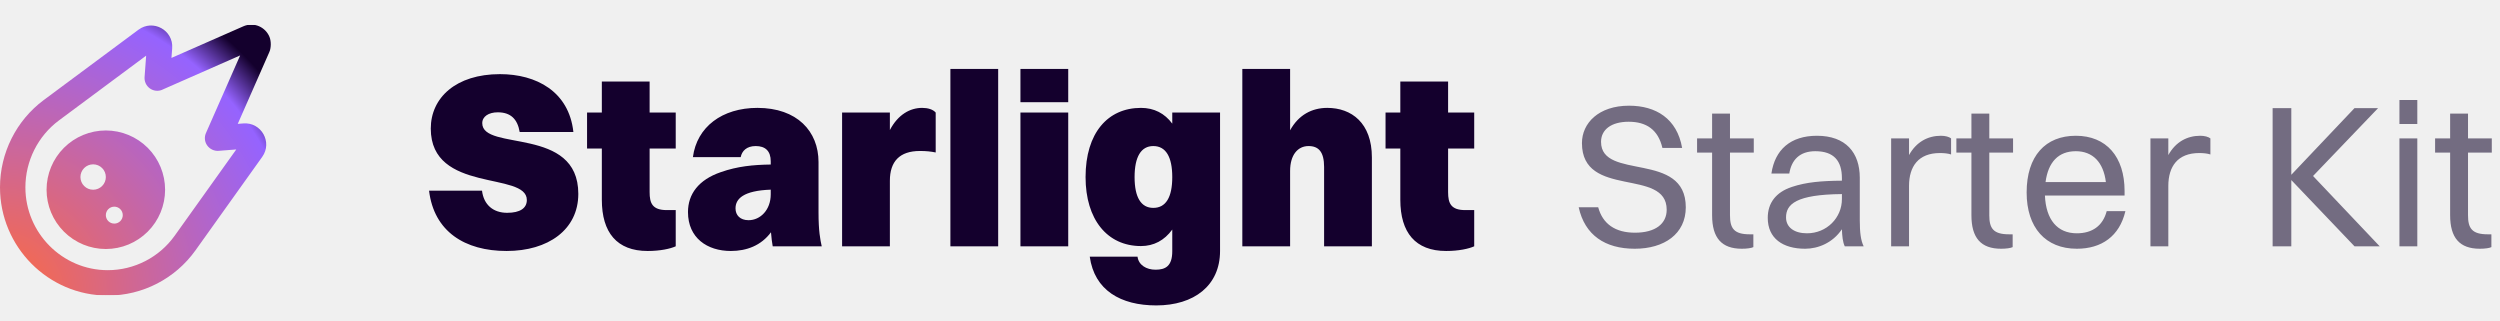
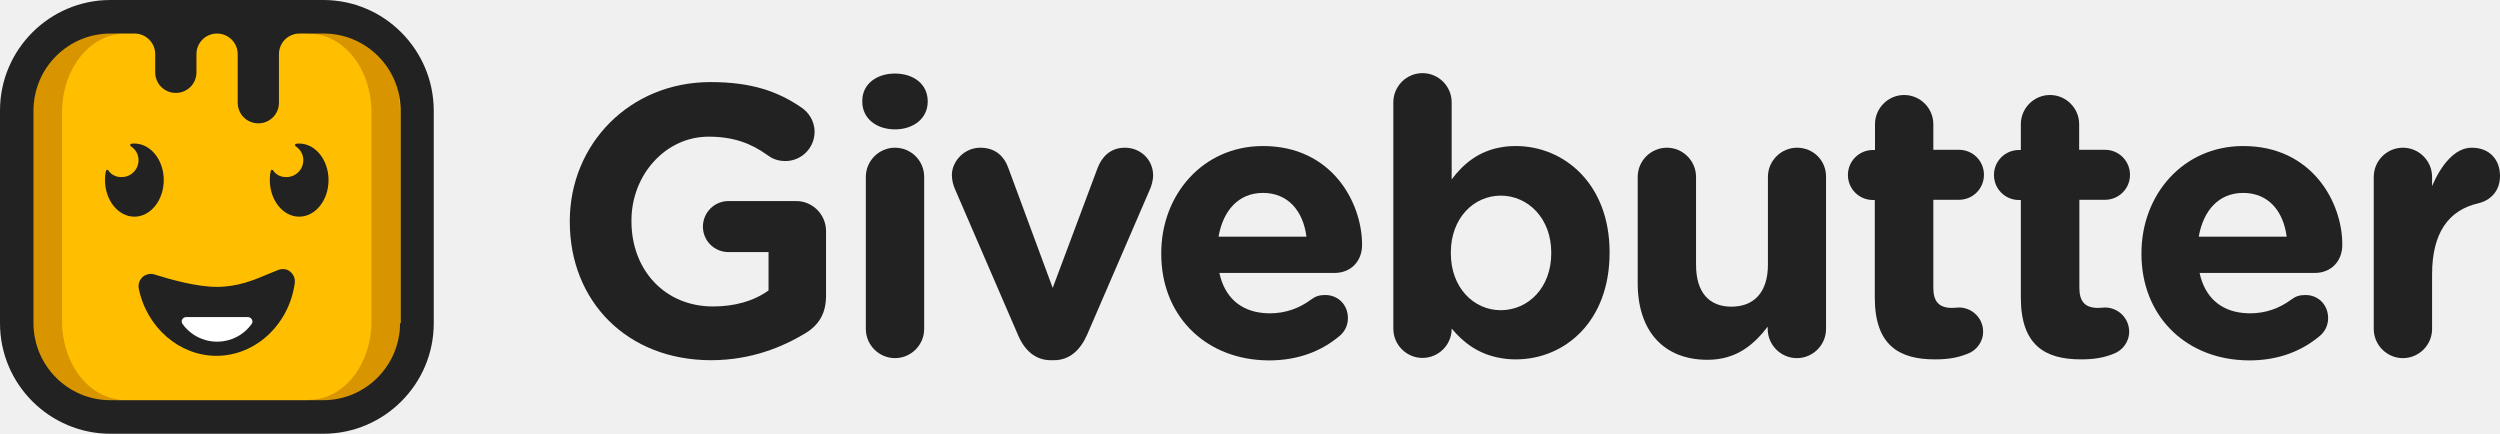
- <svg xmlns="http://www.w3.org/2000/svg" width="203" height="26" viewBox="0 0 203 26" fill="none">
-   <g clip-path="url(#clip0_4102_1237)">
-     <mask id="mask0_4102_1237" style="mask-type:luminance" maskUnits="userSpaceOnUse" x="0" y="2" width="22" height="22">
-       <path d="M22 2H0V24H22V2Z" fill="white" />
-     </mask>
-     <g mask="url(#mask0_4102_1237)">
-       <path d="M20.402 2C20.178 2 19.959 2.047 19.757 2.138L13.922 4.703L13.982 3.921C14.089 2.451 12.427 1.536 11.245 2.413L3.554 8.123C1.315 9.786 0 12.428 0 15.213C0 20.038 3.91 24 8.748 24C11.572 24 14.223 22.634 15.868 20.335L21.295 12.734C22.142 11.548 21.218 9.911 19.766 10.022L19.306 10.057L21.863 4.243C21.953 4.041 22 3.822 22 3.598C22 2.718 21.282 2 20.402 2ZM13.183 7.281L19.499 4.501L16.723 10.804C16.577 11.135 16.616 11.522 16.827 11.814C17.037 12.106 17.385 12.274 17.746 12.248L19.186 12.136L14.184 19.14C12.934 20.893 10.905 21.938 8.748 21.938C5.062 21.938 2.062 18.913 2.062 15.213C2.062 13.077 3.077 11.049 4.787 9.777L11.868 4.518L11.739 6.263C11.713 6.623 11.877 6.971 12.173 7.182C12.47 7.393 12.852 7.431 13.183 7.285V7.281ZM8.594 20.219C9.87 20.219 11.094 19.712 11.997 18.809C12.899 17.907 13.406 16.683 13.406 15.406C13.406 14.13 12.899 12.906 11.997 12.003C11.094 11.101 9.87 10.594 8.594 10.594C7.317 10.594 6.093 11.101 5.191 12.003C4.288 12.906 3.781 14.13 3.781 15.406C3.781 16.683 4.288 17.907 5.191 18.809C6.093 19.712 7.317 20.219 8.594 20.219ZM7.562 13.344C7.836 13.344 8.098 13.452 8.292 13.646C8.485 13.839 8.594 14.101 8.594 14.375C8.594 14.649 8.485 14.911 8.292 15.104C8.098 15.298 7.836 15.406 7.562 15.406C7.289 15.406 7.027 15.298 6.833 15.104C6.64 14.911 6.531 14.649 6.531 14.375C6.531 14.101 6.64 13.839 6.833 13.646C7.027 13.452 7.289 13.344 7.562 13.344ZM8.594 17.469C8.594 17.286 8.666 17.111 8.795 16.983C8.924 16.854 9.099 16.781 9.281 16.781C9.464 16.781 9.638 16.854 9.767 16.983C9.896 17.111 9.969 17.286 9.969 17.469C9.969 17.651 9.896 17.826 9.767 17.955C9.638 18.084 9.464 18.156 9.281 18.156C9.099 18.156 8.924 18.084 8.795 17.955C8.666 17.826 8.594 17.651 8.594 17.469Z" fill="url(#paint0_radial_4102_1237)" />
+ <svg xmlns="http://www.w3.org/2000/svg" version="1.1" id="Layer_1" x="0px" y="0px" viewBox="0 0 1200 208.1" style="enable-background:new 0 0 1200 208.1;" xml:space="preserve">
+   <style type="text/css">
+ 	.st0{fill:#FFBF00;}
+ 	.st1{fill:#D89500;}
+ 	.st2{fill:#222222;}
+ 	.st3{fill:#FFFFFF;}
+ </style>
+   <g>
+     <g>
+       <g>
+         <g>
+           <path class="st0" d="M154.5,5.2H53.7C26.9,5.2,5.2,26.9,5.2,53.7v100.8c0,26.8,21.7,48.5,48.5,48.5h100.8      c26.8,0,48.5-21.7,48.5-48.5V53.7C203,26.9,181.3,5.2,154.5,5.2z" />
+           <path class="st1" d="M148.1,191.9h0.3c16.5,0,29.9-16.9,29.9-37.7V53.9c0-20.8-13.4-37.7-29.9-37.7h-0.3l3.6-12.8h0.3      c22.1,0,40,22.6,40,50.5v100.4c0,27.9-17.9,50.5-40,50.5h-0.3L148.1,191.9z" />
+           <path class="st1" d="M56.4,191.9h3.3c-16.5,0-29.9-16.9-29.9-37.7V53.9c0-20.8,13.4-37.7,29.9-37.7h-3.3V3.4h-0.3      c-22.1,0-40,22.6-40,50.5v100.4c0,27.9,17.9,50.5,40,50.5h0.3V191.9z" />
+           <g>
+             <path class="st2" d="M103.9,170.8c-17.8,0-33.5-13.6-37.3-32.3c-0.2-1-0.1-2,0.2-3c0.3-1,0.9-1.8,1.6-2.5       c0.7-0.7,1.7-1.1,2.6-1.4c1-0.2,2-0.2,3,0.1c8.3,2.6,20.5,6,30,6c10.2,0,17.8-3.2,25.8-6.6c1.2-0.5,2.5-1,3.7-1.5       c0.9-0.4,2-0.5,3-0.4c1,0.1,2,0.5,2.8,1.2c0.8,0.6,1.4,1.5,1.8,2.4c0.4,0.9,0.5,2,0.4,3C138.8,155.8,122.6,170.8,103.9,170.8z" />
+             <path class="st3" d="M119,152.2c1.7,0,2.8,2,1.8,3.3c-1.5,2.1-3.4,3.9-5.6,5.3c-3.3,2.1-7.1,3.2-11,3.2c-3.9,0-7.7-1.1-11-3.2       c-2.2-1.4-4.1-3.2-5.6-5.3c-1-1.4,0-3.3,1.8-3.3H119z" />
+           </g>
+           <path class="st2" d="M155.2,0H53C23.8,0,0,23.8,0,53v102.2c0,29.2,23.8,53,53,53h102.2c29.2,0,53-23.8,53-53V53      C208.1,23.8,184.4,0,155.2,0z M192,155.2c0,20.3-16.5,36.9-36.9,36.9H53c-20.3,0-36.9-16.5-36.9-36.9V53      c0-20.3,16.5-36.9,36.9-36.9h11.6c5.4,0,9.9,4.4,9.9,9.9v0c0,0,0,0,0,0v8.7c0,5.5,4.4,9.9,9.9,9.9c5.5,0,9.9-4.4,9.9-9.9V26      c0,0,0,0,0,0l0,0c0-5.5,4.4-9.9,9.9-9.9h0c5.4,0,9.9,4.4,9.9,9.9l0,23.3c0,5.5,4.4,9.9,9.9,9.9c5.5,0,9.9-4.4,9.9-9.9l0-23.3      c0-5.5,4.4-9.9,9.9-9.9h11.6c20.3,0,36.9,16.5,36.9,36.9V155.2z" />
+         </g>
+       </g>
+       <g>
+         <path class="st2" d="M143.6,68.9c-0.4,0-0.9,0-1.3,0.1c0,0,0,0,0,0c0,0,0,0,0,0c0,0-0.1,0-0.1,0c-0.1,0-0.2,0.1-0.3,0.1     c-0.2,0.1-0.3,0.3-0.3,0.5c0,0.2,0.1,0.4,0.2,0.5c0,0,0,0,0.1,0.1c2.7,1.7,4.3,5,3.5,8.5c-0.7,3.2-3.4,5.7-6.6,6.2     c-3.3,0.5-6.1-0.7-7.7-3.1c0,0-0.2-0.3-0.5-0.3c-0.5,0-0.6,0.5-0.6,0.5c-0.4,1.5-0.5,2.8-0.5,4.4c0,9.7,6.3,17.6,14.1,17.6     c7.8,0,14.1-7.9,14.1-17.6C157.7,76.8,151.4,68.9,143.6,68.9z" />
+       </g>
+       <path class="st2" d="M64.5,68.9c-0.4,0-0.9,0-1.3,0.1c0,0,0,0,0,0c0,0,0,0,0,0c0,0-0.1,0-0.1,0c-0.1,0-0.2,0.1-0.3,0.1    c-0.2,0.1-0.3,0.3-0.3,0.5c0,0.2,0.1,0.4,0.2,0.5c0,0,0,0,0.1,0.1c2.7,1.7,4.3,5,3.5,8.5c-0.7,3.2-3.4,5.7-6.6,6.2    c-3.3,0.5-6.1-0.7-7.7-3.1c0,0-0.2-0.3-0.5-0.3c-0.5,0-0.6,0.5-0.6,0.5c-0.4,1.5-0.5,2.8-0.5,4.4c0,9.7,6.3,17.6,14.1,17.6    c7.8,0,14.1-7.9,14.1-17.6C78.6,76.8,72.3,68.9,64.5,68.9z" />
+     </g>
+     <g>
+       <path class="st2" d="M540,70.9c-7.4,0-11.2,4.8-13.1,9.6l-21.6,57.7l-21.2-57.3c-2-5.7-6.1-10-13.6-10c-7.6,0-13.6,6.5-13.6,13.1    c0,2.6,0.7,5,1.5,6.8l30.2,69.9c3.1,7.4,8.3,12.2,15.8,12.2h1.5c7.6,0,12.7-5,15.9-12.2L552,90.8c0.6-1.3,1.5-4.2,1.5-6.6    C553.5,76.6,547.4,70.9,540,70.9z" />
+       <path class="st2" d="M1010.4,95.9c6.6,0,12-5.3,12-12c0-6.6-5.3-12-12-12H998V59.6c0-7.7-6.3-14-14-14c-7.7,0-14,6.3-14,14V72    h-0.9c-6.6,0-12,5.3-12,12c0,6.6,5.3,12,12,12h0.9v46.8c0,22.9,11.6,29.7,28.8,29.7c6.1,0,10.9-0.7,16-2.8    c3.9-1.5,7.2-5.5,7.2-10.5c0-6.5-5.3-11.6-11.6-11.6c-0.6,0-2.4,0.2-3.3,0.2c-6.3,0-9-3.1-9-9.6V95.9H1010.4z" />
+       <path class="st2" d="M429.6,70.9c-7.7,0-14,6.3-14,14v73c0,7.7,6.3,14,14,14c7.7,0,14-6.3,14-14v-73    C443.6,77.1,437.3,70.9,429.6,70.9z" />
+       <path class="st2" d="M382.1,96.5h-32.4c-6.8,0-12.3,5.5-12.3,12.3c0,6.8,5.5,12.2,12.3,12.2h19.2v18.4c-7.2,5.2-16.4,7.7-26.7,7.7    c-22.9,0-39.1-17.3-39.1-40.9v-0.4c0-21.9,16.4-40.2,37-40.2c12.2,0,20.5,3.3,28.2,8.8c2,1.5,4.6,2.9,8.7,2.9c7.7,0,14-6.3,14-14    c0-5.5-3.1-9.4-5.9-11.4c-11.6-8.1-24.5-12.5-44-12.5c-39.1,0-67.6,30-67.6,66.7v0.4c0,38.2,27.6,66.4,67.8,66.4    c19.4,0,34.6-6.5,45.2-12.9c6.8-4.1,10-9.8,10-18.1v-31.3C396.3,102.8,390,96.5,382.1,96.5z" />
+       <path class="st2" d="M1186.4,70.9c-8.3,0-14.9,8.8-19,18.4v-4.4c0-7.7-6.3-14-14-14c-7.7,0-14,6.3-14,14v73c0,7.7,6.3,14,14,14    c7.7,0,14-6.3,14-14v-26.2c0-19.9,7.9-30.8,22.1-34.1c5.7-1.3,10.5-5.7,10.5-13.1C1200,76.6,1195,70.9,1186.4,70.9z" />
+       <path class="st2" d="M429.6,35.3c-8.8,0-15.7,5-15.7,13.1v0.4c0,8.1,6.8,13.3,15.7,13.3c8.8,0,15.7-5.2,15.7-13.3v-0.4    C445.2,40.3,438.4,35.3,429.6,35.3z" />
+       <path class="st2" d="M862.6,70.9c-7.7,0-14,6.3-14,14v42.2c0,13.3-6.8,20.1-17.5,20.1c-10.7,0-17-6.8-17-20.1V84.9    c0-7.7-6.3-14-14-14c-7.7,0-14,6.3-14,14v51.1c0,22.7,12.3,36.7,33.5,36.7c14.2,0,22.5-7.6,28.9-15.9v1.1c0,7.7,6.3,14,14,14    c7.7,0,14-6.3,14-14v-73C876.6,77.1,870.4,70.9,862.6,70.9z" />
+       <path class="st2" d="M940.3,95.9c6.6,0,12-5.3,12-12c0-6.6-5.3-12-12-12h-12.3V59.6c0-7.7-6.3-14-14-14c-7.7,0-14,6.3-14,14V72    H899c-6.6,0-12,5.3-12,12c0,6.6,5.3,12,12,12h0.9v46.8c0,22.9,11.6,29.7,28.8,29.7c6.1,0,10.9-0.7,16-2.8    c3.9-1.5,7.2-5.5,7.2-10.5c0-6.5-5.3-11.6-11.6-11.6c-0.6,0-2.4,0.2-3.3,0.2c-6.3,0-9-3.1-9-9.6V95.9H940.3z" />
+       <path class="st2" d="M1076.8,70.1c-0.1,0-0.2,0-0.3,0c-28.6,0.1-48.6,23.3-48.6,51.4v0.4c0,29.2,20.4,49.6,48.6,51    c1,0,2,0.1,3,0.1c14.4,0,25.6-4.6,34.3-12c2-1.8,3.7-4.6,3.7-8.3c0-6.3-4.6-11.1-10.9-11.1c-2.9,0-4.8,0.7-6.8,2.2    c-5.7,4.2-12.2,6.6-19.9,6.6c-1.2,0-2.3-0.1-3.4-0.2c-10.7-1.1-18.2-7.6-20.7-19.2h20.7h34.7c7.4,0,13.1-5.3,13.1-13.5    C1124.4,97.2,1109.8,70.1,1076.8,70.1z M1076.5,113.6h-21.1c2.2-12.6,9.6-20.9,21.1-21c0.1,0,0.2,0,0.3,0c11.8,0,19.2,8.5,20.8,21    H1076.5z" />
+       <path class="st2" d="M727.6,70.1c-2.5,0-4.9,0.2-7.1,0.6c-10.6,1.8-18,7.8-23.7,15.4v-37c0-7.7-6.3-14-14-14c-7.7,0-14,6.3-14,14    v108.7c0,7.7,6.3,14,14,14c7.7,0,14-6.3,14-13.9v-0.2c5.5,6.6,12.8,12.4,23.7,14.2c2.2,0.4,4.6,0.6,7.1,0.6    c23.4,0,45-18.1,45-51.1v-0.4C772.6,88.2,750.7,70.1,727.6,70.1z M744.6,121.6c0,16.5-11,27.2-24.1,27.3l-0.1,0    c-13.1,0-24-10.9-24-27.3v-0.4c0-16.4,10.9-27.3,24-27.3l0.1,0c13,0.1,24.1,10.9,24.1,27.3V121.6z" />
+       <path class="st2" d="M606.3,70.1c-0.1,0-0.2,0-0.3,0c-28.6,0.1-48.6,23.3-48.6,51.4v0.4c0,29.2,20.4,49.6,48.6,51c1,0,2,0.1,3,0.1    c14.4,0,25.6-4.6,34.3-12c2-1.8,3.7-4.6,3.7-8.3c0-6.3-4.6-11.1-10.9-11.1c-2.9,0-4.8,0.7-6.8,2.2c-5.7,4.2-12.2,6.6-19.9,6.6    c-1.2,0-2.3-0.1-3.4-0.2c-10.7-1.1-18.2-7.6-20.7-19.2H606h34.7c7.4,0,13.1-5.3,13.1-13.5C653.8,97.2,639.3,70.1,606.3,70.1z     M606,113.6h-21.1c2.2-12.6,9.6-20.9,21.1-21c0.1,0,0.2,0,0.3,0c11.8,0,19.2,8.5,20.8,21H606z" />
    </g>
  </g>
-   <path d="M39.159 10C39.159 12.32 46.959 10.2 46.959 15.74C46.959 18.66 44.499 20.38 41.139 20.38C37.739 20.38 35.239 18.8 34.839 15.48H39.139C39.279 16.64 40.059 17.28 41.179 17.28C42.239 17.28 42.779 16.9 42.779 16.24C42.779 13.9 34.979 15.72 34.979 10.44C34.979 7.94 37.019 6.02 40.599 6.02C43.539 6.02 46.199 7.42 46.559 10.72H42.199C42.019 9.66 41.459 9.12 40.419 9.12C39.679 9.12 39.159 9.46 39.159 10ZM48.869 16.22V12.06H47.669V9.14H48.869V6.62H52.749V9.14H54.869V12.06H52.749V15.6C52.749 16.5 52.969 17.06 54.149 17.06H54.869V20C54.429 20.2 53.609 20.38 52.589 20.38C50.089 20.38 48.869 18.88 48.869 16.22ZM60.144 12.76H56.264C56.584 10.3 58.644 8.76 61.504 8.76C64.724 8.76 66.464 10.66 66.464 13.16V17.26C66.464 18.76 66.604 19.46 66.724 20H62.744C62.684 19.7 62.644 19.32 62.604 18.86C61.804 19.94 60.624 20.38 59.344 20.38C57.424 20.38 55.864 19.32 55.864 17.22C55.864 15.76 56.724 14.6 58.524 13.98C59.884 13.5 61.164 13.38 62.584 13.36V13.1C62.584 12.26 62.144 11.86 61.364 11.86C60.624 11.86 60.244 12.26 60.144 12.76ZM59.724 16.92C59.724 17.48 60.104 17.88 60.784 17.88C61.744 17.88 62.584 17.04 62.584 15.78V15.4C60.364 15.48 59.724 16.14 59.724 16.92ZM68.378 20V9.14H72.258V10.56C72.918 9.3 73.898 8.76 74.878 8.76C75.338 8.76 75.758 8.88 75.978 9.14V12.38C75.578 12.3 75.218 12.26 74.698 12.26C73.038 12.26 72.258 13.12 72.258 14.68V20H68.378ZM77.172 20V5.6H81.052V20H77.172ZM82.86 8.3V5.6H86.74V8.3H82.86ZM82.86 20V9.14H86.74V20H82.86ZM92.648 19.98C89.908 19.98 88.148 17.82 88.148 14.38C88.148 10.8 89.948 8.76 92.648 8.76C93.708 8.76 94.568 9.2 95.188 10.04V9.14H99.068V20.38C99.068 23.2 96.948 24.8 93.888 24.8C91.008 24.8 88.868 23.58 88.488 20.84H92.368C92.448 21.52 93.088 21.9 93.828 21.9C94.628 21.9 95.188 21.62 95.188 20.4V18.64C94.548 19.52 93.688 19.98 92.648 19.98ZM93.648 16.88C94.668 16.88 95.188 16.02 95.188 14.38C95.188 12.74 94.668 11.86 93.648 11.86C92.648 11.86 92.128 12.74 92.128 14.38C92.128 16.02 92.648 16.88 93.648 16.88ZM100.877 20V5.6H104.757V10.58C105.437 9.34 106.517 8.76 107.777 8.76C109.737 8.76 111.397 9.98 111.397 12.78V20H107.517V13.56C107.517 12.34 107.077 11.86 106.257 11.86C105.377 11.86 104.757 12.58 104.757 13.88V20H100.877ZM113.706 16.22V12.06H112.506V9.14H113.706V6.62H117.586V9.14H119.706V12.06H117.586V15.6C117.586 16.5 117.806 17.06 118.986 17.06H119.706V20C119.266 20.2 118.446 20.38 117.426 20.38C114.926 20.38 113.706 18.88 113.706 16.22Z" fill="#14002D" />
-   <path d="M130.005 11.519C130.005 14.687 136.886 12.229 136.886 16.832C136.886 18.994 135.137 20.198 132.744 20.198C130.335 20.198 128.685 19.093 128.19 16.832H129.774C130.137 18.169 131.144 18.895 132.761 18.895C134.444 18.895 135.335 18.152 135.335 17.03C135.335 13.598 128.454 16.155 128.454 11.618C128.454 10.001 129.807 8.582 132.282 8.582C134.444 8.582 136.176 9.621 136.589 12.014H134.988C134.642 10.529 133.685 9.886 132.249 9.886C130.83 9.886 130.005 10.529 130.005 11.519ZM139.023 17.476V12.393H137.802V11.239H139.023V9.226H140.475V11.239H142.406V12.393H140.475V17.476C140.475 18.532 140.789 19.026 142.076 19.026H142.373V20.066C142.208 20.148 141.845 20.198 141.432 20.198C139.799 20.198 139.023 19.323 139.023 17.476ZM145.29 14.093H143.838C144.118 12.162 145.389 11.024 147.534 11.024C149.877 11.024 151.015 12.393 151.015 14.44V17.888C151.015 18.895 151.098 19.521 151.329 20H149.794C149.629 19.654 149.58 19.142 149.563 18.614C148.821 19.72 147.633 20.198 146.577 20.198C144.762 20.198 143.541 19.357 143.541 17.69C143.541 16.485 144.201 15.611 145.488 15.182C146.676 14.786 147.88 14.687 149.563 14.671V14.473C149.563 13.053 148.903 12.278 147.402 12.278C146.148 12.278 145.471 12.971 145.29 14.093ZM145.026 17.657C145.026 18.465 145.702 18.944 146.725 18.944C148.342 18.944 149.563 17.674 149.563 16.172V15.759C145.834 15.793 145.026 16.584 145.026 17.657ZM153.561 20V11.239H155.013V12.591C155.607 11.519 156.547 11.024 157.603 11.024C157.95 11.024 158.263 11.107 158.428 11.239V12.542C158.181 12.46 157.867 12.427 157.521 12.427C155.772 12.427 155.013 13.515 155.013 15.1V20H153.561ZM160.079 17.476V12.393H158.858V11.239H160.079V9.226H161.531V11.239H163.461V12.393H161.531V17.476C161.531 18.532 161.844 19.026 163.131 19.026H163.428V20.066C163.263 20.148 162.9 20.198 162.488 20.198C160.854 20.198 160.079 19.323 160.079 17.476ZM172.582 17.145C172.104 19.192 170.635 20.198 168.639 20.198C166.098 20.198 164.563 18.482 164.563 15.627C164.563 12.658 166.098 11.024 168.556 11.024C171.031 11.024 172.516 12.723 172.516 15.512V15.875H166.048C166.131 17.838 167.055 18.944 168.639 18.944C169.876 18.944 170.751 18.35 171.064 17.145H172.582ZM168.556 12.278C167.154 12.278 166.312 13.152 166.098 14.786H170.998C170.8 13.169 169.926 12.278 168.556 12.278ZM174.616 20V11.239H176.068V12.591C176.662 11.519 177.603 11.024 178.659 11.024C179.005 11.024 179.319 11.107 179.484 11.239V12.542C179.236 12.46 178.923 12.427 178.576 12.427C176.827 12.427 176.068 13.515 176.068 15.1V20H174.616ZM184.537 20V8.78H186.055V14.192L191.186 8.78H193.1L187.82 14.291L193.232 20H191.186L186.055 14.621V20H184.537ZM194.834 10.067V8.12H196.286V10.067H194.834ZM194.834 20V11.239H196.286V20H194.834ZM198.951 17.476V12.393H197.73V11.239H198.951V9.226H200.403V11.239H202.334V12.393H200.403V17.476C200.403 18.532 200.717 19.026 202.004 19.026H202.301V20.066C202.136 20.148 201.773 20.198 201.36 20.198C199.727 20.198 198.951 19.323 198.951 17.476Z" fill="#0D0027" fill-opacity="0.55" />
-   <defs>
-     <radialGradient id="paint0_radial_4102_1237" cx="0" cy="0" r="1" gradientUnits="userSpaceOnUse" gradientTransform="translate(-6.55652e-07 24) rotate(-37.6942) scale(27.8029)">
-       <stop stop-color="#FF6A3C" />
-       <stop offset="0.88" stop-color="#9563FF" />
-       <stop offset="1" stop-color="#14002D" />
-     </radialGradient>
-     <clipPath id="clip0_4102_1237">
-       <rect width="22" height="22" fill="white" transform="translate(0 2)" />
-     </clipPath>
-   </defs>
</svg>
